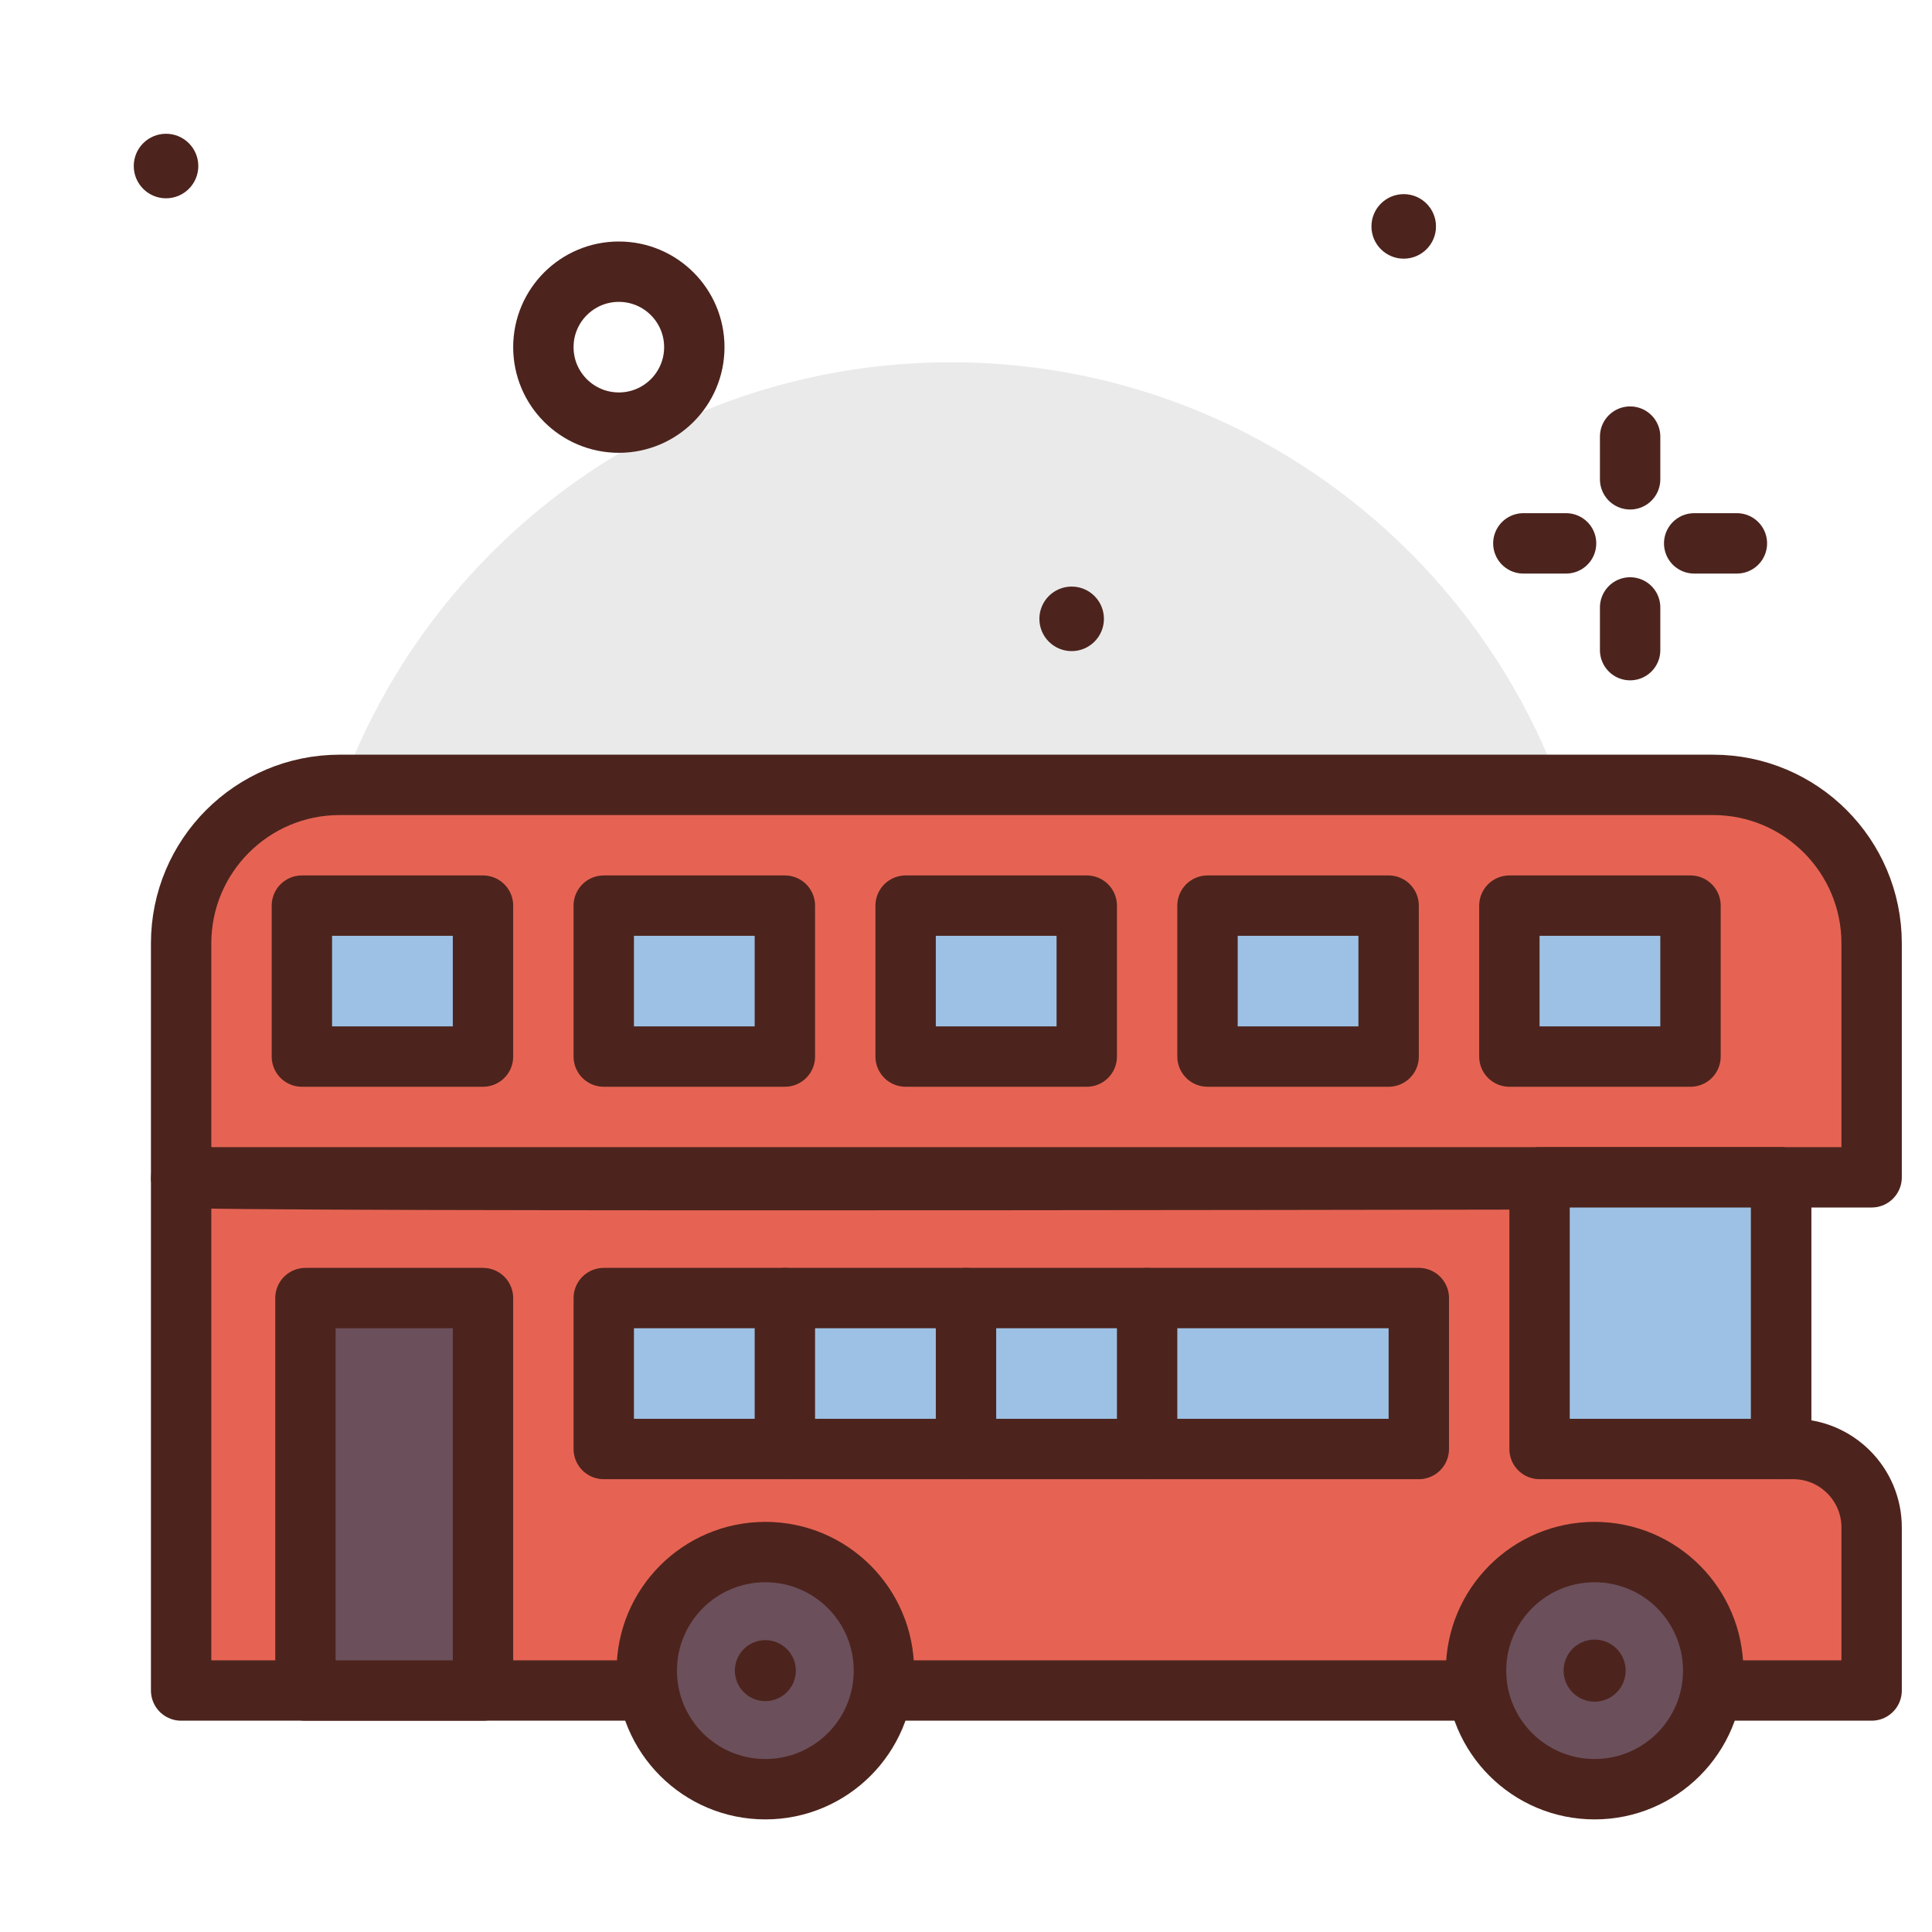
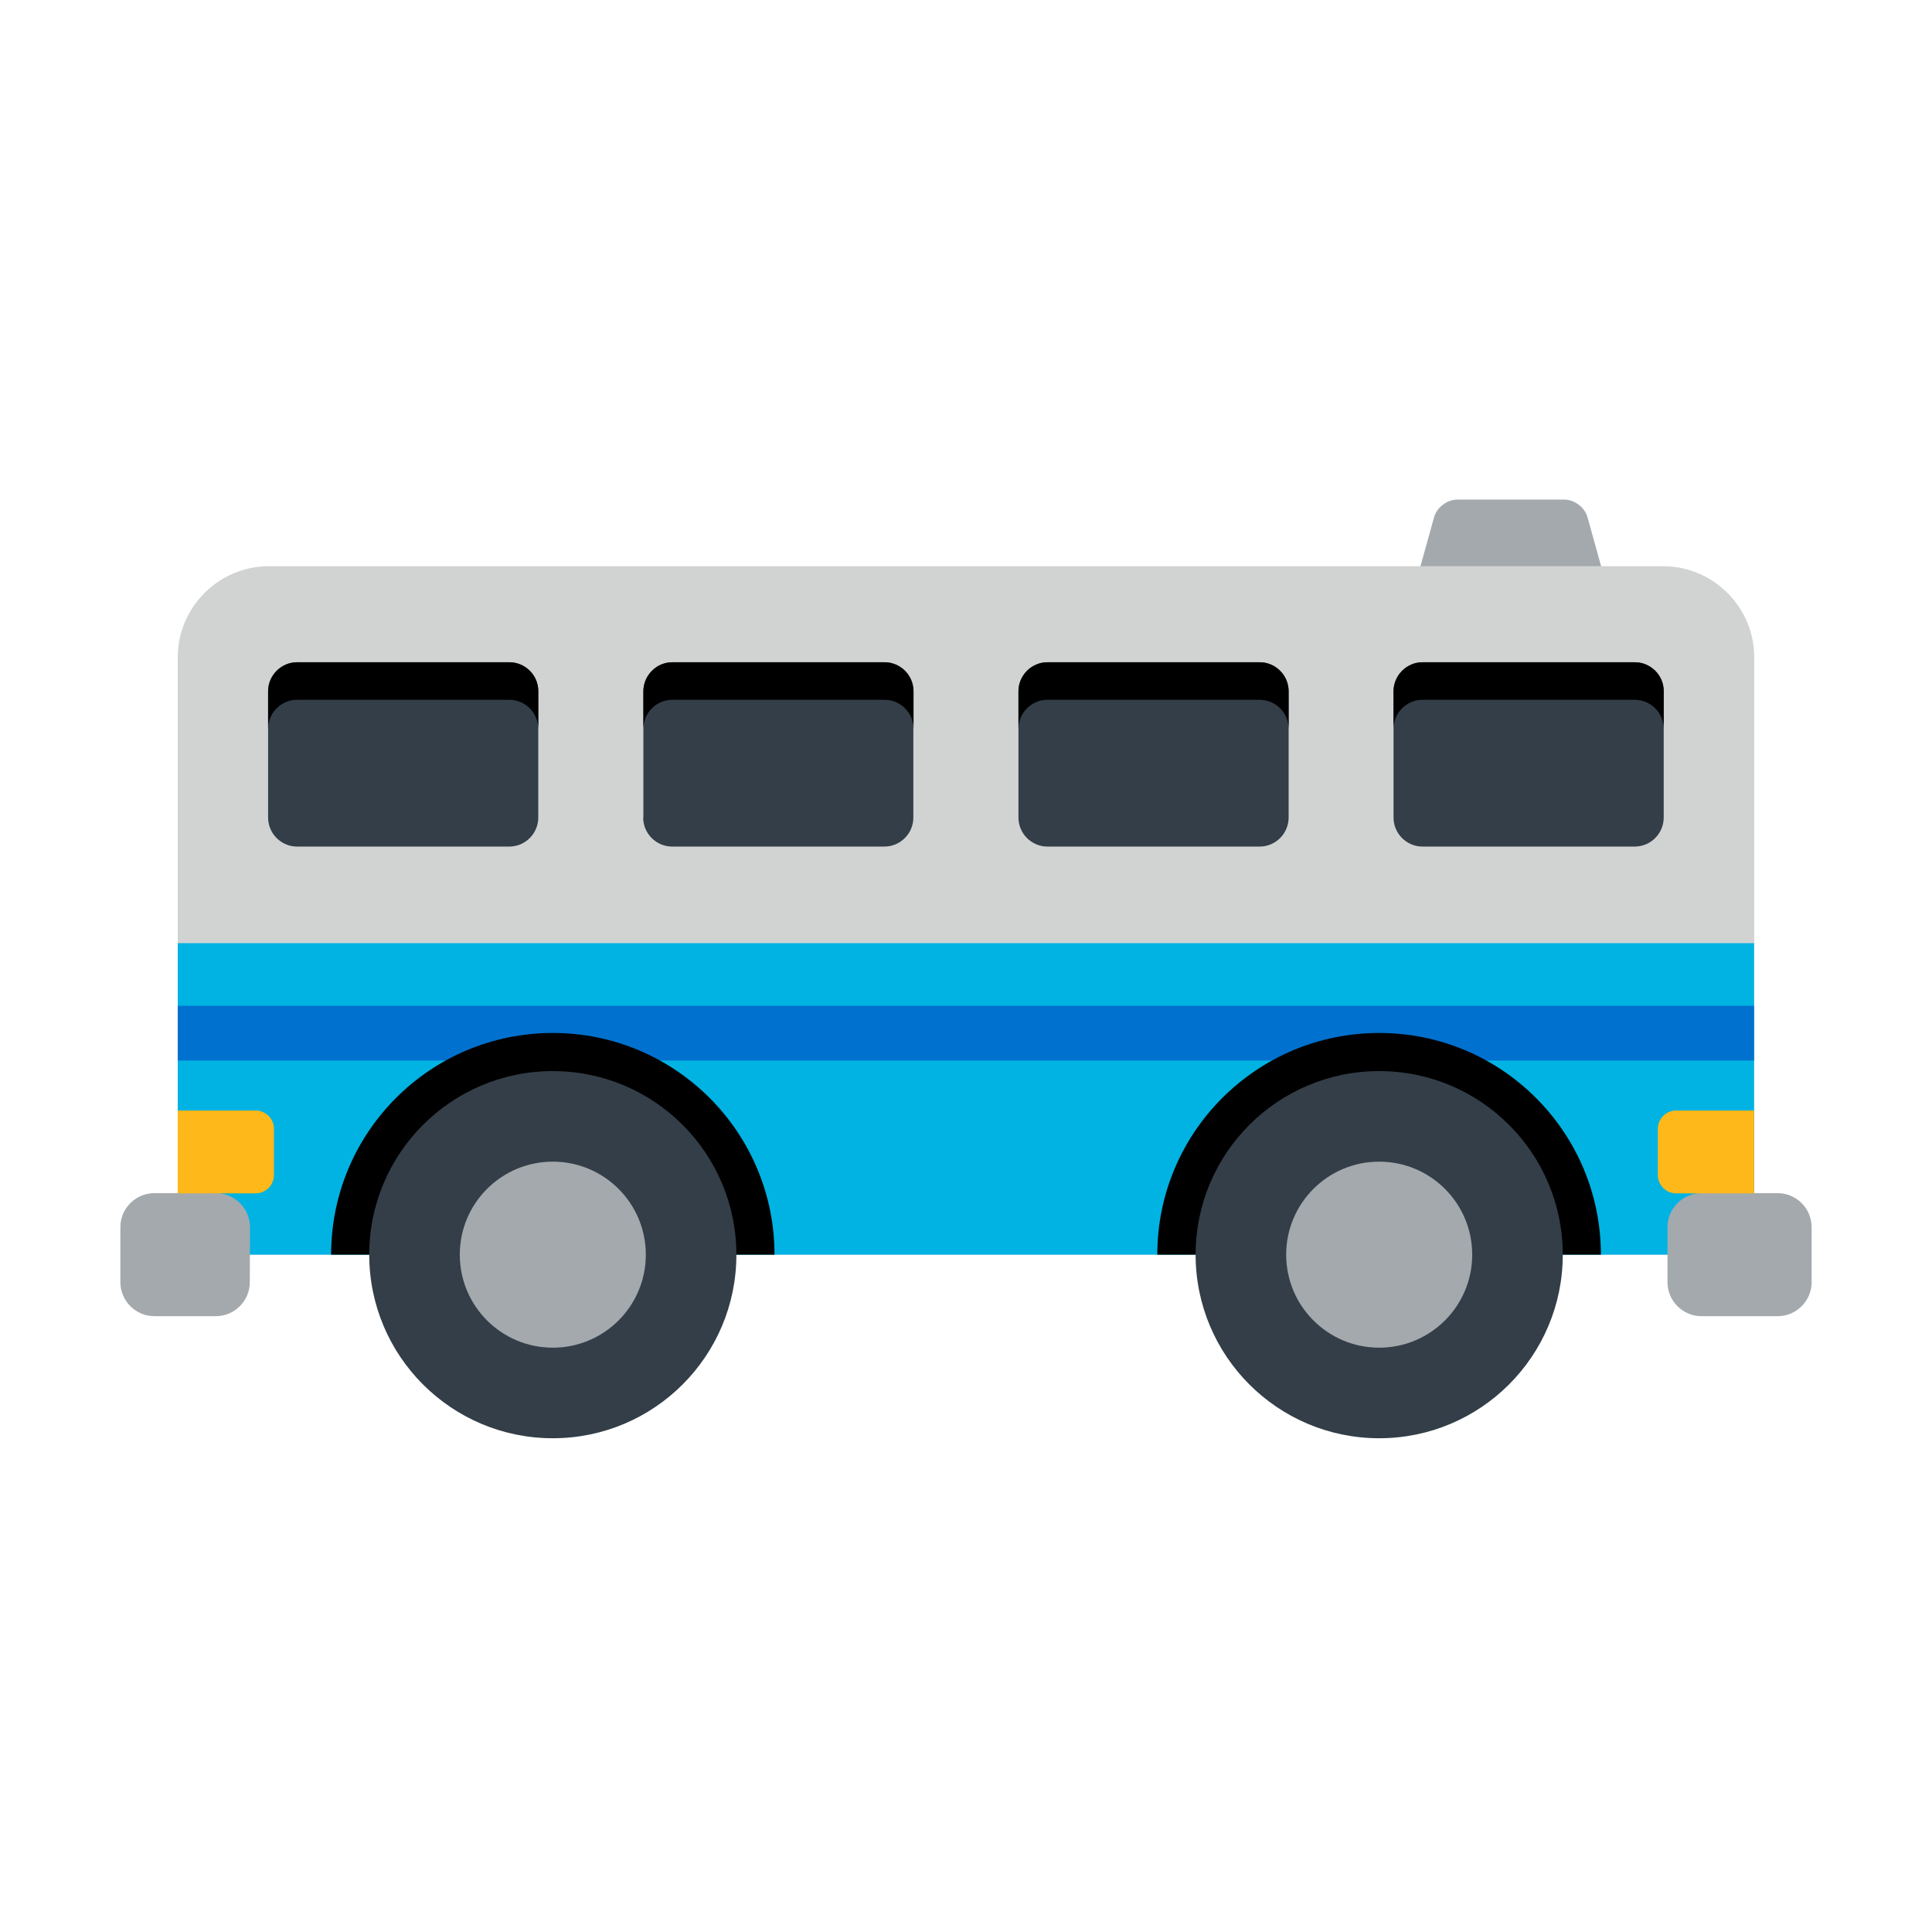
- <svg xmlns="http://www.w3.org/2000/svg" width="800px" height="800px" viewBox="0 0 64 64">
-   <g id="bus">
-     <circle cx="31.5" cy="33.5" r="21.5" style="fill:#eaeaea" />
-     <line x1="54" y1="14.463" x2="54" y2="15.878" style="fill:none;stroke:#4c241d;stroke-linecap:round;stroke-linejoin:round;stroke-width:2px" />
-     <line x1="54" y1="20.122" x2="54" y2="21.537" style="fill:none;stroke:#4c241d;stroke-linecap:round;stroke-linejoin:round;stroke-width:2px" />
-     <line x1="50.463" y1="18" x2="51.878" y2="18" style="fill:none;stroke:#4c241d;stroke-linecap:round;stroke-linejoin:round;stroke-width:2px" />
-     <line x1="56.122" y1="18" x2="57.537" y2="18" style="fill:none;stroke:#4c241d;stroke-linecap:round;stroke-linejoin:round;stroke-width:2px" />
-     <circle cx="20.5" cy="11.5" r="2.5" style="fill:none;stroke:#4c241d;stroke-linecap:round;stroke-linejoin:round;stroke-width:2px" />
-     <circle cx="35.5" cy="20.5" r="1.069" style="fill:#4c241d" />
-     <circle cx="46.5" cy="7.5" r="1.069" style="fill:#4c241d" />
-     <circle cx="5.5" cy="5.5" r="1.069" style="fill:#4c241d" />
-     <path d="M11.252,26h45.5A5.252,5.252,0,0,1,62,31.252V39a0,0,0,0,1,0,0H6a0,0,0,0,1,0,0V31.252A5.252,5.252,0,0,1,11.252,26Z" style="fill:#e66353;stroke:#4c241d;stroke-linecap:round;stroke-linejoin:round;stroke-width:2px" />
-     <path d="M6,39V56H62V50.6A2.6,2.6,0,0,0,59.4,48H59V39.052S5.831,39.175,6,39Z" style="fill:#e66353;stroke:#4c241d;stroke-linecap:round;stroke-linejoin:round;stroke-width:2px" />
-     <rect x="10" y="30" width="6" height="5" style="fill:#9dc1e4;stroke:#4c241d;stroke-linecap:round;stroke-linejoin:round;stroke-width:2px" />
-     <rect x="20" y="30" width="6" height="5" style="fill:#9dc1e4;stroke:#4c241d;stroke-linecap:round;stroke-linejoin:round;stroke-width:2px" />
-     <rect x="30" y="30" width="6" height="5" style="fill:#9dc1e4;stroke:#4c241d;stroke-linecap:round;stroke-linejoin:round;stroke-width:2px" />
-     <rect x="40" y="30" width="6" height="5" style="fill:#9dc1e4;stroke:#4c241d;stroke-linecap:round;stroke-linejoin:round;stroke-width:2px" />
-     <rect x="50" y="30" width="6" height="5" style="fill:#9dc1e4;stroke:#4c241d;stroke-linecap:round;stroke-linejoin:round;stroke-width:2px" />
-     <rect x="10.118" y="43" width="5.882" height="13" style="fill:#6b4f5b;stroke:#4c241d;stroke-linecap:round;stroke-linejoin:round;stroke-width:2px" />
-     <rect x="20" y="43" width="27" height="5" style="fill:#9dc1e4;stroke:#4c241d;stroke-linecap:round;stroke-linejoin:round;stroke-width:2px" />
-     <rect x="51" y="39" width="8" height="9" style="fill:#9dc1e4;stroke:#4c241d;stroke-linecap:round;stroke-linejoin:round;stroke-width:2px" />
-     <circle cx="52.824" cy="55.342" r="3.928" style="fill:#6b4f5b;stroke:#4c241d;stroke-linecap:round;stroke-linejoin:round;stroke-width:2px" />
-     <circle cx="52.824" cy="55.342" r="1.028" style="fill:#4c241d" />
-     <circle cx="25.353" cy="55.342" r="3.928" style="fill:#6b4f5b;stroke:#4c241d;stroke-linecap:round;stroke-linejoin:round;stroke-width:2px" />
-     <circle cx="25.353" cy="55.342" r="1.01" style="fill:#4c241d" />
-     <line x1="26" y1="43" x2="26" y2="48" style="fill:none;stroke:#4c241d;stroke-linecap:round;stroke-linejoin:round;stroke-width:2px" />
-     <line x1="32" y1="43" x2="32" y2="48" style="fill:none;stroke:#4c241d;stroke-linecap:round;stroke-linejoin:round;stroke-width:2px" />
-     <line x1="38" y1="43" x2="38" y2="48" style="fill:none;stroke:#4c241d;stroke-linecap:round;stroke-linejoin:round;stroke-width:2px" />
-   </g>
+ <svg xmlns="http://www.w3.org/2000/svg" width="800px" height="800px" viewBox="0 0 1024 1024" class="icon" version="1.1">
+   <path d="M841.4 274.1c-1.4-5.1-6.9-9.3-12.2-9.3h-56.9c-5.3 0-10.8 4.2-12.2 9.3l-12.8 46.1c-1.4 5.1 1.8 9.3 7.1 9.3h92.7c5.3 0 8.5-4.2 7.1-9.3l-12.8-46.1z" fill="#A4A9AD" />
+   <path d="M94.2 665V348.4c0-26.5 21.7-48.3 48.3-48.3h739c26.5 0 48.3 21.7 48.3 48.3V665H94.2z" fill="#D1D3D3" />
+   <path d="M929.7 665V499.9H94.2V665" fill="#00B3E3" />
+   <path d="M94.2 533.1h835.5v29H94.2z" fill="#0071CE" />
+   <path d="M960.2 679.6c0 9.9-8.1 18-18 18h-40.4c-9.9 0-18-8.1-18-18v-29.2c0-9.9 8.1-18 18-18h40.4c9.9 0 18 8.1 18 18v29.2zM132.4 679.6c0 9.9-8.1 18-18 18H81.8c-9.9 0-18-8.1-18-18v-29.2c0-9.9 8.1-18 18-18h32.7c9.9 0 18 8.1 18 18l-0.1 29.2z" fill="#A4A9AD" />
+   <path d="M410.5 665c0-64.9-52.6-117.5-117.5-117.5S175.5 600.1 175.5 665h235z" fill="" />
+   <path d="M293 665m-97.3 0a97.3 97.3 0 1 0 194.6 0 97.3 97.3 0 1 0-194.6 0Z" fill="#333E48" />
+   <path d="M293 665m-49.3 0a49.3 49.3 0 1 0 98.6 0 49.3 49.3 0 1 0-98.6 0Z" fill="#A4A9AD" />
+   <path d="M848.5 665c0-64.9-52.6-117.5-117.5-117.5S613.4 600.1 613.4 665h235.1z" fill="" />
+   <path d="M731 665m-97.3 0a97.3 97.3 0 1 0 194.6 0 97.3 97.3 0 1 0-194.6 0Z" fill="#333E48" />
+   <path d="M731 665m-49.3 0a49.3 49.3 0 1 0 98.6 0 49.3 49.3 0 1 0-98.6 0Z" fill="#A4A9AD" />
+   <path d="M738.6 433.3c0 8.5 6.9 15.4 15.4 15.4h112.4c8.5 0 15.4-6.9 15.4-15.4v-66.9c0-8.5-6.9-15.4-15.4-15.4H754c-8.5 0-15.4 7-15.4 15.4v66.9z" fill="#333E48" />
+   <path d="M866.4 351H754c-8.5 0-15.4 7-15.4 15.4v19.9c0-8.5 6.9-15.4 15.4-15.4h112.4c8.5 0 15.4 6.9 15.4 15.4v-19.9c0.1-8.5-6.9-15.4-15.4-15.4z" fill="" />
+   <path d="M539.8 433.3c0 8.5 6.9 15.4 15.4 15.4h112.4c8.5 0 15.4-6.9 15.4-15.4v-66.9c0-8.5-6.9-15.4-15.4-15.4H555.2c-8.5 0-15.4 7-15.4 15.4v66.9z" fill="#333E48" />
+   <path d="M667.6 351H555.2c-8.5 0-15.4 7-15.4 15.4v19.9c0-8.5 6.9-15.4 15.4-15.4h112.4c8.5 0 15.4 6.9 15.4 15.4v-19.9c0-8.5-6.9-15.4-15.4-15.4z" fill="" />
+   <path d="M340.9 433.3c0 8.5 6.9 15.4 15.4 15.4h112.4c8.5 0 15.4-6.9 15.4-15.4v-66.9c0-8.5-6.9-15.4-15.4-15.4H356.4c-8.5 0-15.4 7-15.4 15.4v66.9z" fill="#333E48" />
+   <path d="M468.8 351H356.4c-8.5 0-15.4 7-15.4 15.4v19.9c0-8.5 6.9-15.4 15.4-15.4h112.4c8.5 0 15.4 6.9 15.4 15.4v-19.9c0-8.5-6.9-15.4-15.4-15.4z" fill="" />
+   <path d="M142.1 433.3c0 8.5 6.9 15.4 15.4 15.4h112.4c8.5 0 15.4-6.9 15.4-15.4v-66.9c0-8.5-6.9-15.4-15.4-15.4H157.5c-8.5 0-15.4 7-15.4 15.4v66.9z" fill="#333E48" />
+   <path d="M269.9 351H157.5c-8.5 0-15.4 7-15.4 15.4v19.9c0-8.5 6.9-15.4 15.4-15.4h112.4c8.5 0 15.4 6.9 15.4 15.4v-19.9c0.1-8.5-6.9-15.4-15.4-15.4z" fill="" />
+   <path d="M929.7 632.5h-41.3c-5.3 0-9.7-4.3-9.7-9.7v-24.5c0-5.3 4.3-9.7 9.7-9.7h41.3v43.9zM94.2 632.5h41.3c5.3 0 9.7-4.3 9.7-9.7v-24.5c0-5.3-4.3-9.7-9.7-9.7H94.2v43.9z" fill="#FFB819" />
</svg>
